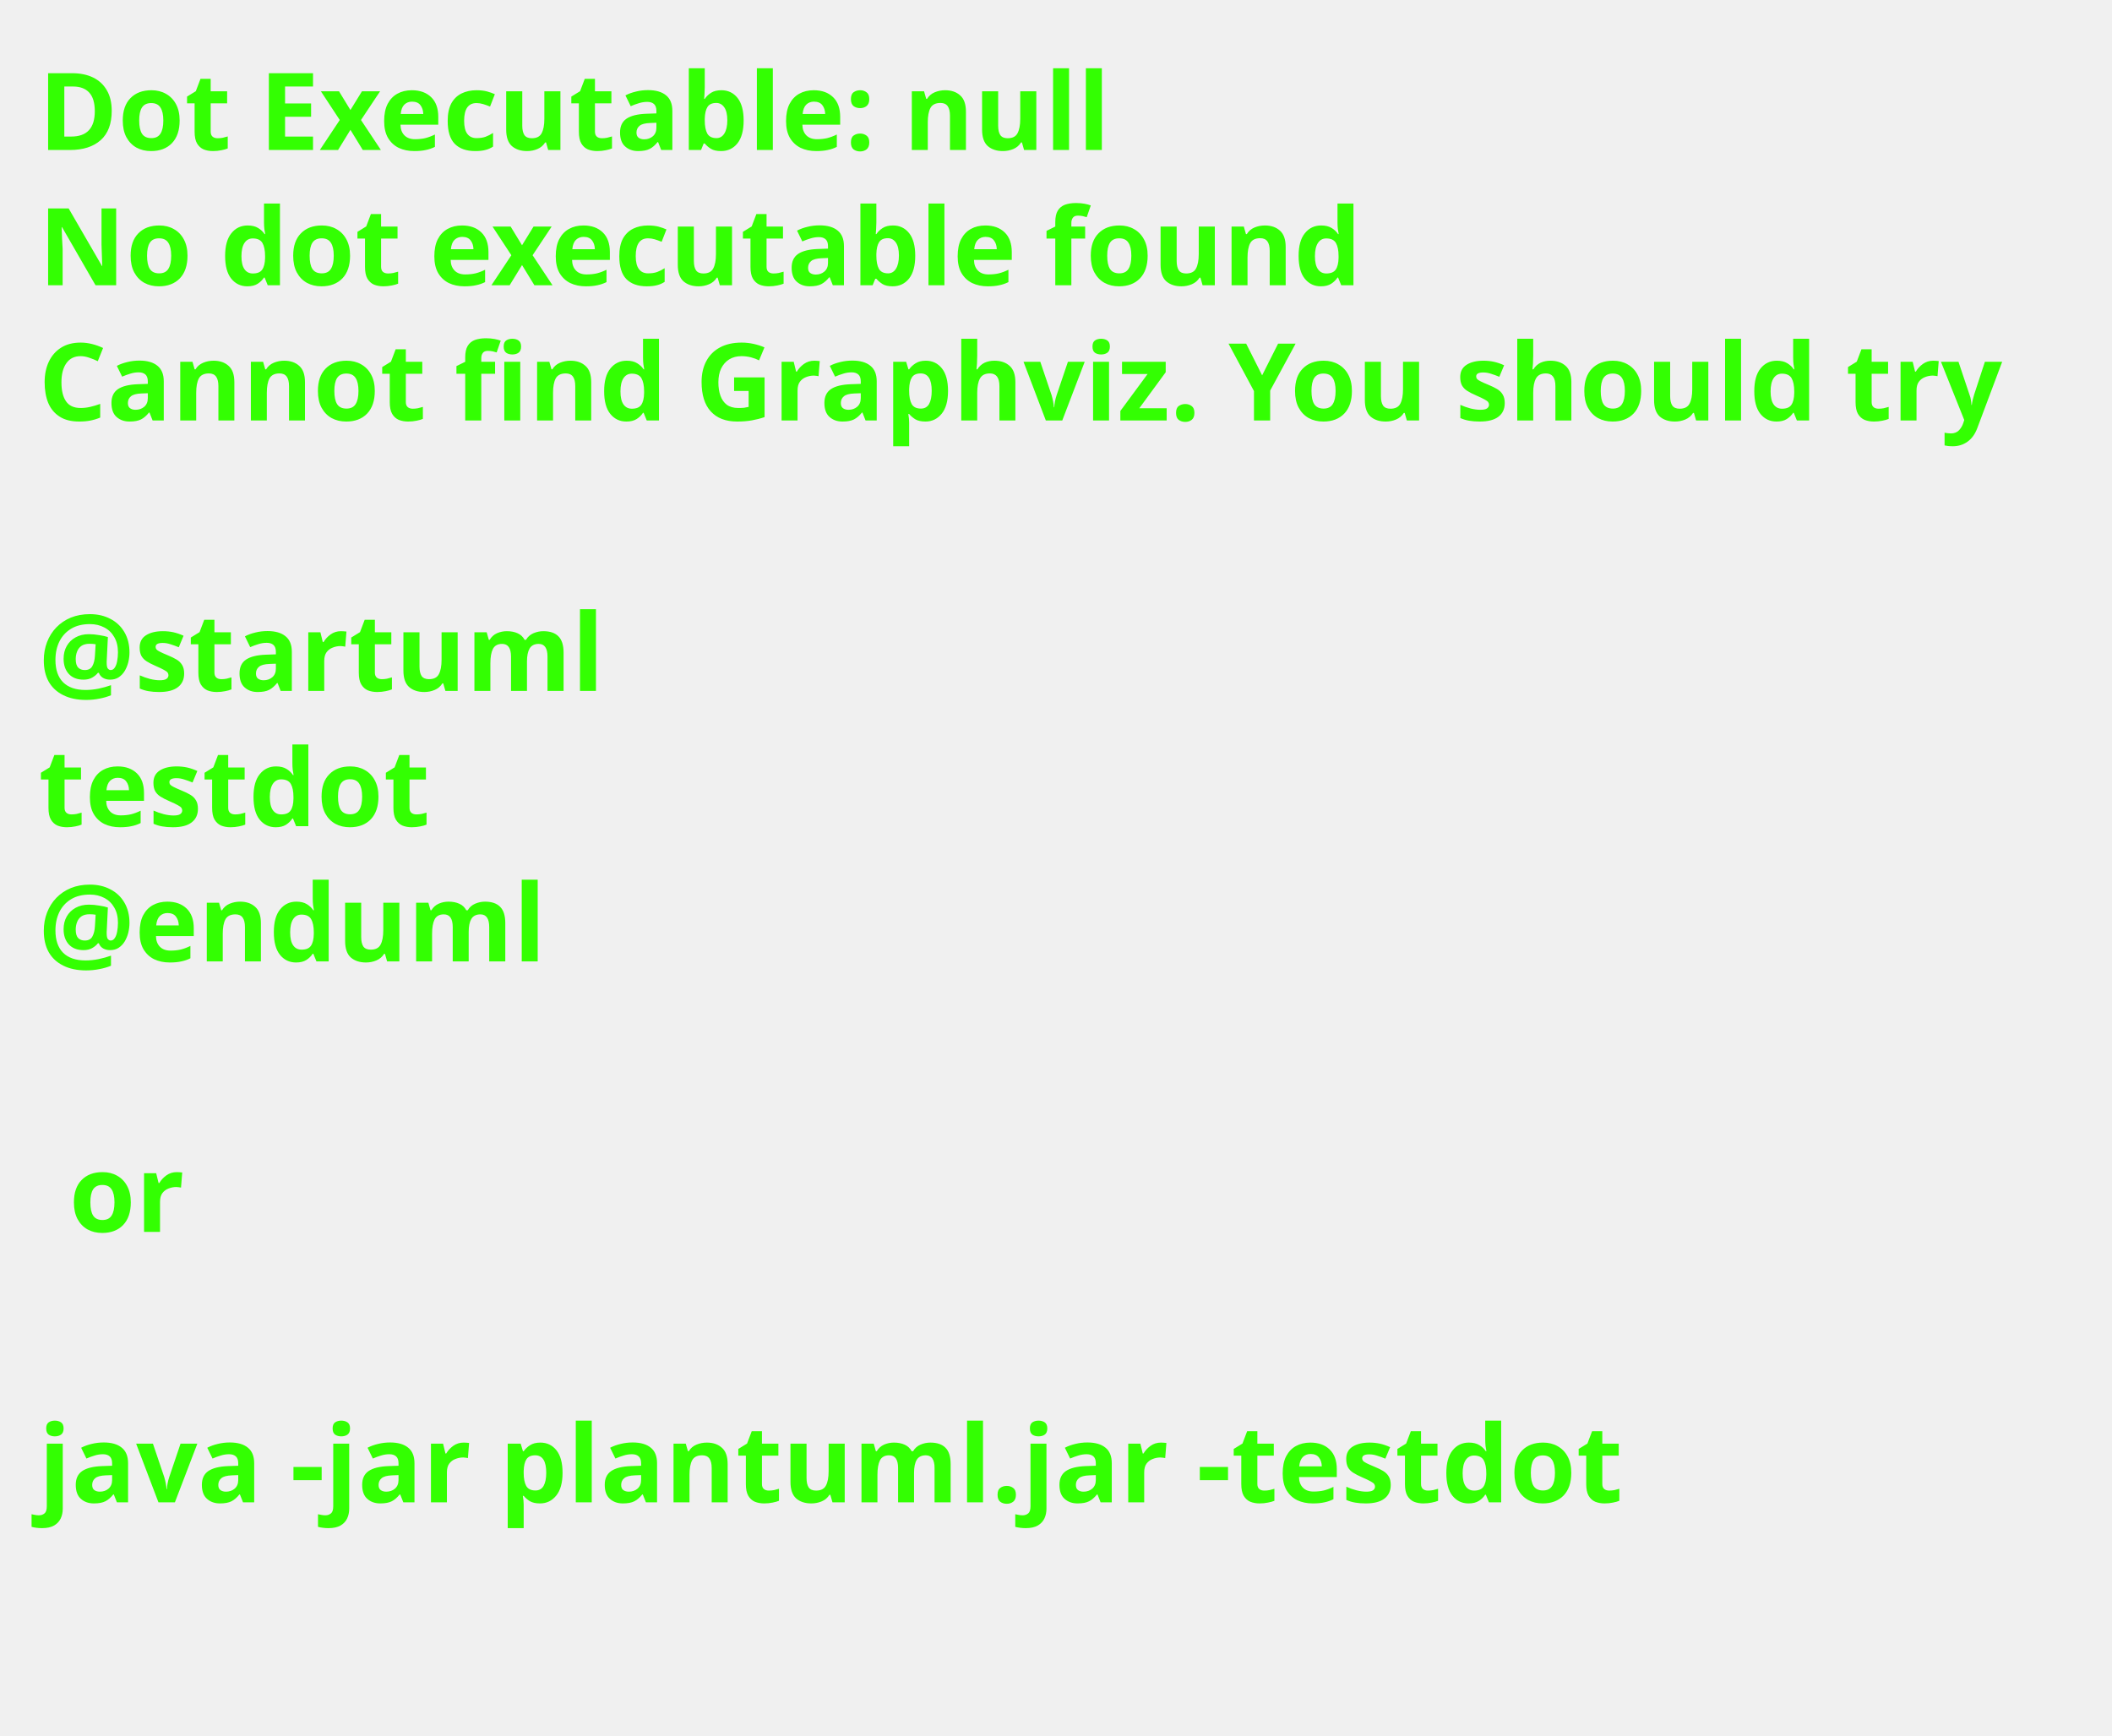
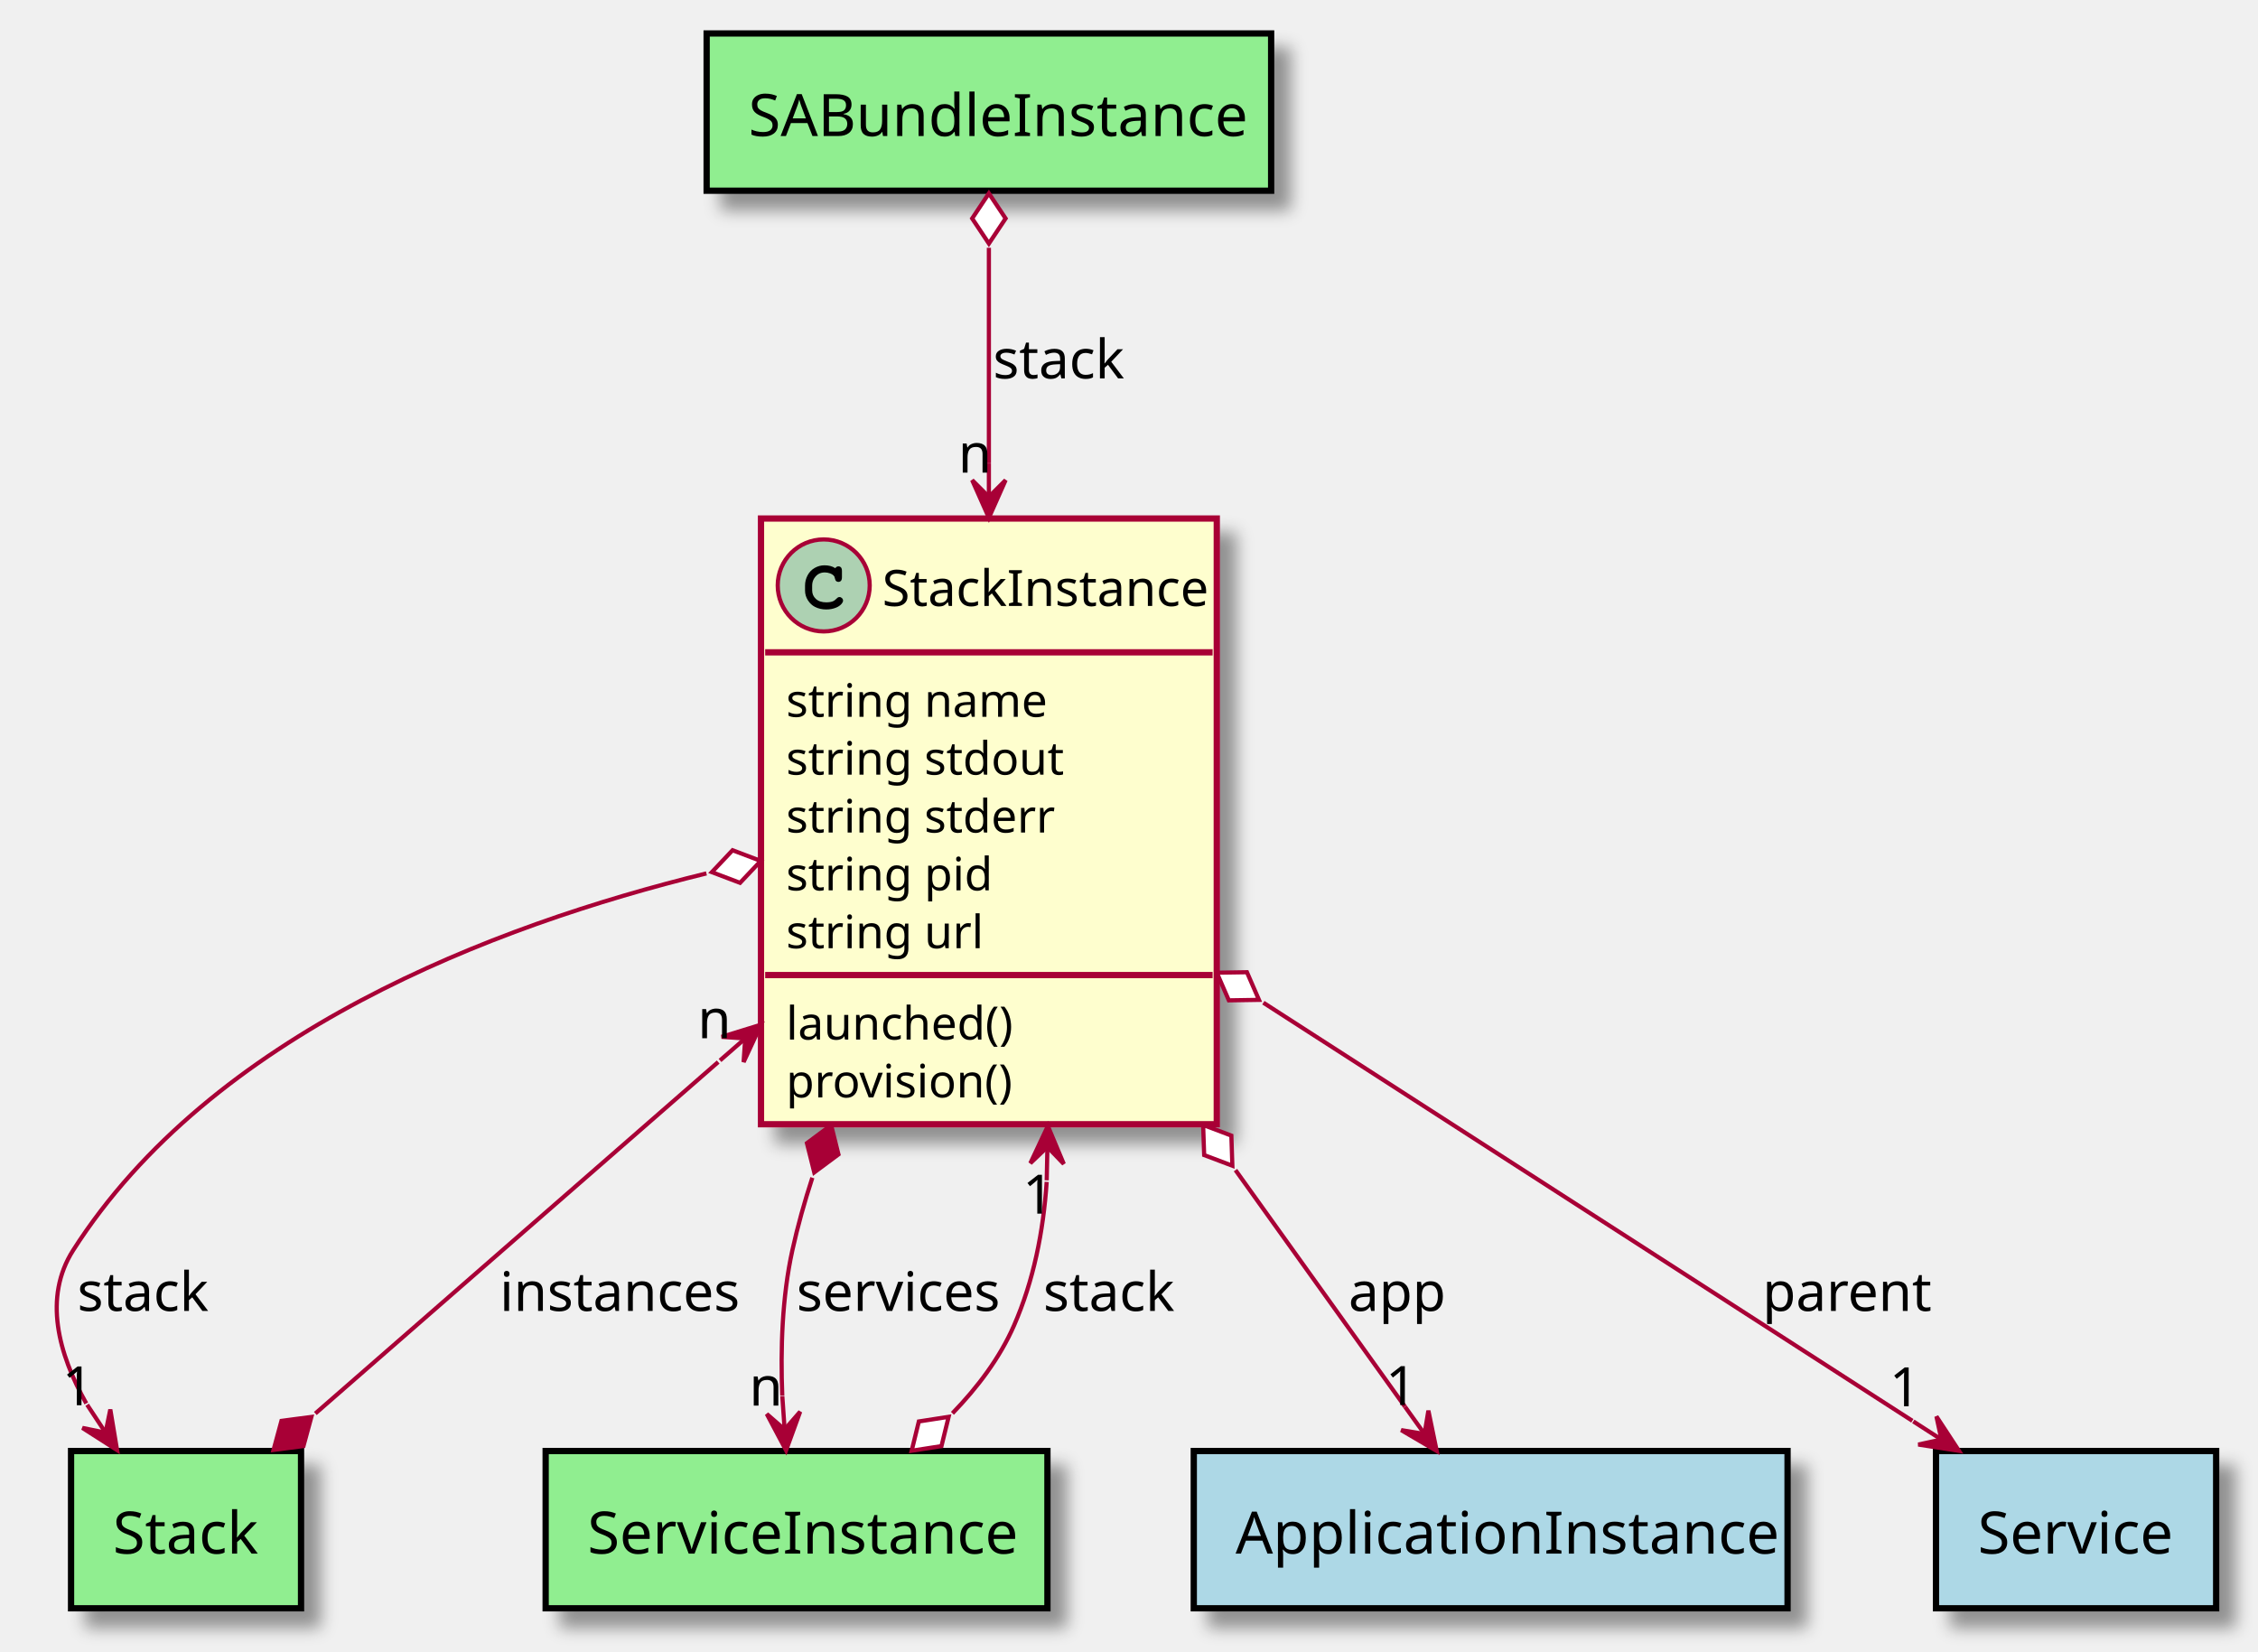
- <svg xmlns="http://www.w3.org/2000/svg" contentScriptType="application/ecmascript" contentStyleType="text/css" height="226px" preserveAspectRatio="none" style="width:275px;height:226px;background:#000000;" version="1.1" viewBox="0 0 275 226" width="275px" zoomAndPan="magnify">
-   <defs />
+ <svg xmlns="http://www.w3.org/2000/svg" contentScriptType="application/ecmascript" contentStyleType="text/css" height="395px" preserveAspectRatio="none" style="width:540px;height:395px;" version="1.1" viewBox="0 0 540 395" width="540px" zoomAndPan="magnify">
+   <defs>
+     <filter height="300%" id="fnxjsran49q0w" width="300%" x="-1" y="-1">
+       <feGaussianBlur result="blurOut" stdDeviation="2.0" />
+       <feColorMatrix in="blurOut" result="blurOut2" type="matrix" values="0 0 0 0 0 0 0 0 0 0 0 0 0 0 0 0 0 0 .4 0" />
+       <feOffset dx="4.0" dy="4.0" in="blurOut2" result="blurOut3" />
+       <feBlend in="SourceGraphic" in2="blurOut3" mode="normal" />
+     </filter>
+   </defs>
  <g>
-     <text fill="#33FF02" font-family="sans-serif" font-size="14" font-weight="bold" lengthAdjust="spacingAndGlyphs" textLength="140" x="5" y="19.533">Dot Executable: null</text>
-     <text fill="#33FF02" font-family="sans-serif" font-size="14" font-weight="bold" lengthAdjust="spacingAndGlyphs" textLength="173" x="5" y="37.143">No dot executable found</text>
-     <text fill="#33FF02" font-family="sans-serif" font-size="14" font-weight="bold" lengthAdjust="spacingAndGlyphs" textLength="258" x="5" y="54.752">Cannot find Graphviz. You should try</text>
-     <text fill="#33FF02" font-family="sans-serif" font-size="14" font-weight="bold" lengthAdjust="spacingAndGlyphs" textLength="0" x="9" y="72.361" />
-     <text fill="#33FF02" font-family="sans-serif" font-size="14" font-weight="bold" lengthAdjust="spacingAndGlyphs" textLength="71" x="5" y="89.971">@startuml</text>
-     <text fill="#33FF02" font-family="sans-serif" font-size="14" font-weight="bold" lengthAdjust="spacingAndGlyphs" textLength="50" x="5" y="107.58">testdot</text>
-     <text fill="#33FF02" font-family="sans-serif" font-size="14" font-weight="bold" lengthAdjust="spacingAndGlyphs" textLength="66" x="5" y="125.189">@enduml</text>
-     <text fill="#33FF02" font-family="sans-serif" font-size="14" font-weight="bold" lengthAdjust="spacingAndGlyphs" textLength="0" x="9" y="142.799" />
-     <text fill="#33FF02" font-family="sans-serif" font-size="14" font-weight="bold" lengthAdjust="spacingAndGlyphs" textLength="15" x="9" y="160.408">or</text>
-     <text fill="#33FF02" font-family="sans-serif" font-size="14" font-weight="bold" lengthAdjust="spacingAndGlyphs" textLength="0" x="9" y="178.018" />
-     <text fill="#33FF02" font-family="sans-serif" font-size="14" font-weight="bold" lengthAdjust="spacingAndGlyphs" textLength="201" x="5" y="195.627">java -jar plantuml.jar -testdot</text>
-     <text fill="#33FF02" font-family="sans-serif" font-size="14" font-weight="bold" lengthAdjust="spacingAndGlyphs" textLength="0" x="9" y="213.236" />
+     <rect fill="#ADD8E6" filter="url(#fnxjsran49q0w)" height="37.609" style="stroke: #000000; stroke-width: 1.5;" width="142" x="285.492" y="347" />
+     <text fill="#000000" font-family="sans-serif" font-size="14" lengthAdjust="spacingAndGlyphs" textLength="122" x="295.492" y="371.533">ApplicationInstance</text>
+     <rect fill="#90EE90" filter="url(#fnxjsran49q0w)" height="37.609" style="stroke: #000000; stroke-width: 1.5;" width="55" x="16.992" y="347" />
+     <text fill="#000000" font-family="sans-serif" font-size="14" lengthAdjust="spacingAndGlyphs" textLength="35" x="26.992" y="371.533">Stack</text>
+     <rect fill="#90EE90" filter="url(#fnxjsran49q0w)" height="37.609" style="stroke: #000000; stroke-width: 1.5;" width="120" x="130.492" y="347" />
+     <text fill="#000000" font-family="sans-serif" font-size="14" lengthAdjust="spacingAndGlyphs" textLength="100" x="140.492" y="371.533">ServiceInstance</text>
+     <rect fill="#ADD8E6" filter="url(#fnxjsran49q0w)" height="37.609" style="stroke: #000000; stroke-width: 1.5;" width="67" x="462.992" y="347" />
+     <text fill="#000000" font-family="sans-serif" font-size="14" lengthAdjust="spacingAndGlyphs" textLength="47" x="472.992" y="371.533">Service</text>
+     <rect fill="#90EE90" filter="url(#fnxjsran49q0w)" height="37.609" style="stroke: #000000; stroke-width: 1.5;" width="135" x="168.992" y="8" />
+     <text fill="#000000" font-family="sans-serif" font-size="14" lengthAdjust="spacingAndGlyphs" textLength="115" x="178.992" y="32.533">SABundleInstance</text>
+     <rect fill="#FEFECE" filter="url(#fnxjsran49q0w)" height="144.852" id="Model" style="stroke: #A80036; stroke-width: 1.5;" width="109" x="181.992" y="124" />
+     <ellipse cx="196.992" cy="140" fill="#ADD1B2" rx="11" ry="11" style="stroke: #A80036; stroke-width: 1.0;" />
+     <path d="M199.758,135.875 Q199.914,135.656 200.102,135.547 Q200.289,135.438 200.508,135.438 Q200.883,135.438 201.117,135.695 Q201.352,135.953 201.352,136.562 L201.352,138.016 Q201.352,138.625 201.117,138.891 Q200.883,139.156 200.508,139.156 Q200.164,139.156 199.961,138.953 Q199.758,138.766 199.649,138.25 Q199.602,137.891 199.414,137.703 Q199.086,137.328 198.477,137.109 Q197.867,136.891 197.242,136.891 Q196.477,136.891 195.844,137.219 Q195.211,137.547 194.719,138.297 Q194.227,139.047 194.227,140.078 L194.227,141.172 Q194.227,142.406 195.117,143.227 Q196.008,144.047 197.602,144.047 Q198.539,144.047 199.195,143.797 Q199.586,143.641 200.008,143.203 Q200.274,142.938 200.422,142.859 Q200.57,142.781 200.774,142.781 Q201.102,142.781 201.359,143.039 Q201.617,143.297 201.617,143.641 Q201.617,143.984 201.274,144.391 Q200.774,144.969 199.977,145.297 Q198.899,145.75 197.602,145.75 Q196.086,145.75 194.883,145.125 Q193.899,144.625 193.211,143.555 Q192.524,142.484 192.524,141.203 L192.524,140.047 Q192.524,138.719 193.141,137.57 Q193.758,136.422 194.852,135.805 Q195.945,135.188 197.18,135.188 Q197.914,135.188 198.563,135.352 Q199.211,135.516 199.758,135.875 Z " />
+     <text fill="#000000" font-family="sans-serif" font-size="12" lengthAdjust="spacingAndGlyphs" textLength="77" x="210.992" y="144.91">StackInstance</text>
+     <line style="stroke: #A80036; stroke-width: 1.5;" x1="182.992" x2="289.992" y1="156" y2="156" />
+     <text fill="#000000" font-family="sans-serif" font-size="11" lengthAdjust="spacingAndGlyphs" textLength="56" x="187.992" y="171.419">string name</text>
+     <text fill="#000000" font-family="sans-serif" font-size="11" lengthAdjust="spacingAndGlyphs" textLength="60" x="187.992" y="185.255">string stdout</text>
+     <text fill="#000000" font-family="sans-serif" font-size="11" lengthAdjust="spacingAndGlyphs" textLength="59" x="187.992" y="199.091">string stderr</text>
+     <text fill="#000000" font-family="sans-serif" font-size="11" lengthAdjust="spacingAndGlyphs" textLength="44" x="187.992" y="212.927">string pid</text>
+     <text fill="#000000" font-family="sans-serif" font-size="11" lengthAdjust="spacingAndGlyphs" textLength="42" x="187.992" y="226.763">string url</text>
+     <line style="stroke: #A80036; stroke-width: 1.5;" x1="182.992" x2="289.992" y1="233.18" y2="233.18" />
+     <text fill="#000000" font-family="sans-serif" font-size="11" lengthAdjust="spacingAndGlyphs" textLength="52" x="187.992" y="248.599">launched()</text>
+     <text fill="#000000" font-family="sans-serif" font-size="11" lengthAdjust="spacingAndGlyphs" textLength="52" x="187.992" y="262.435">provision()</text>
+     <path d="M295.469,279.822 C310.049,300.173 324.709,320.637 336.005,336.404 " fill="none" id="Model-ApplicationInstance" style="stroke: #A80036; stroke-width: 1.0;" />
+     <polygon fill="#A80036" points="343.587,346.986,341.597,337.341,340.675,342.922,335.094,342,343.587,346.986" style="stroke: #A80036; stroke-width: 1.0;" />
+     <line style="stroke: #A80036; stroke-width: 1.0;" x1="340.675" x2="336.016" y1="342.922" y2="336.418" />
+     <polygon fill="#FFFFFF" points="287.731,269.021,287.974,276.228,294.72,278.776,294.477,271.569,287.731,269.021" style="stroke: #A80036; stroke-width: 1.0;" />
+     <text fill="#000000" font-family="sans-serif" font-size="13" lengthAdjust="spacingAndGlyphs" textLength="21" x="322.492" y="313.495">app</text>
+     <text fill="#000000" font-family="sans-serif" font-size="13" lengthAdjust="spacingAndGlyphs" textLength="7" x="331.358" y="335.989">1</text>
+     <path d="M168.943,208.868 C117.69,221.419 50.59,247.181 17.492,299 C10.295,310.268 13.976,323.775 20.637,335.627 " fill="none" id="Model-Stack" style="stroke: #A80036; stroke-width: 1.0;" />
+     <polygon fill="#A80036" points="28,346.783,26.381,337.068,25.246,342.609,19.704,341.474,28,346.783" style="stroke: #A80036; stroke-width: 1.0;" />
+     <line style="stroke: #A80036; stroke-width: 1.0;" x1="25.246" x2="20.839" y1="342.609" y2="335.933" />
+     <polygon fill="#FFFFFF" points="181.934,205.882,175.191,203.327,170.239,208.569,176.982,211.124,181.934,205.882" style="stroke: #A80036; stroke-width: 1.0;" />
+     <text fill="#000000" font-family="sans-serif" font-size="13" lengthAdjust="spacingAndGlyphs" textLength="32" x="18.492" y="313.495">stack</text>
+     <text fill="#000000" font-family="sans-serif" font-size="13" lengthAdjust="spacingAndGlyphs" textLength="7" x="14.877" y="336.056">1</text>
+     <path d="M75.412,338.026 C101.339,315.407 139.234,282.348 171.755,253.976 " fill="none" id="Stack-Model" style="stroke: #A80036; stroke-width: 1.0;" />
+     <polygon fill="#A80036" points="181.986,245.051,172.575,247.953,178.218,248.338,177.833,253.981,181.986,245.051" style="stroke: #A80036; stroke-width: 1.0;" />
+     <line style="stroke: #A80036; stroke-width: 1.0;" x1="178.218" x2="172.19" y1="248.338" y2="253.597" />
+     <polygon fill="#A80036" points="65.422,346.741,72.573,345.81,74.465,338.852,67.314,339.782,65.422,346.741" style="stroke: #A80036; stroke-width: 1.0;" />
+     <text fill="#000000" font-family="sans-serif" font-size="13" lengthAdjust="spacingAndGlyphs" textLength="56" x="119.492" y="313.495">instances</text>
+     <text fill="#000000" font-family="sans-serif" font-size="13" lengthAdjust="spacingAndGlyphs" textLength="7" x="166.829" y="248.284">n</text>
+     <path d="M194.273,281.642 C192.388,287.426 190.76,293.244 189.492,299 C187.03,310.174 186.641,322.671 187.082,333.76 " fill="none" id="Model-ServiceInstance" style="stroke: #A80036; stroke-width: 1.0;" />
+     <polygon fill="#A80036" points="187.991,346.847,191.358,337.591,187.645,341.859,183.377,338.145,187.991,346.847" style="stroke: #A80036; stroke-width: 1.0;" />
+     <line style="stroke: #A80036; stroke-width: 1.0;" x1="187.645" x2="187.09" y1="341.859" y2="333.878" />
+     <polygon fill="#A80036" points="198.769,269.07,192.982,273.373,194.728,280.369,200.515,276.067,198.769,269.07" style="stroke: #A80036; stroke-width: 1.0;" />
+     <text fill="#000000" font-family="sans-serif" font-size="13" lengthAdjust="spacingAndGlyphs" textLength="47" x="190.492" y="313.495">services</text>
+     <text fill="#000000" font-family="sans-serif" font-size="13" lengthAdjust="spacingAndGlyphs" textLength="7" x="179.153" y="336.14">n</text>
+     <path d="M227.777,337.987 C233.762,331.813 239.097,324.755 242.492,317 C247.183,306.285 249.52,294.502 250.312,282.64 " fill="none" id="ServiceInstance-Model" style="stroke: #A80036; stroke-width: 1.0;" />
+     <polygon fill="#A80036" points="250.593,269.266,246.406,278.18,250.489,274.265,254.405,278.348,250.593,269.266" style="stroke: #A80036; stroke-width: 1.0;" />
+     <line style="stroke: #A80036; stroke-width: 1.0;" x1="250.489" x2="250.32" y1="274.265" y2="282.263" />
+     <polygon fill="#FFFFFF" points="218.024,346.935,225.15,345.826,226.867,338.823,219.741,339.931,218.024,346.935" style="stroke: #A80036; stroke-width: 1.0;" />
+     <text fill="#000000" font-family="sans-serif" font-size="13" lengthAdjust="spacingAndGlyphs" textLength="32" x="249.492" y="313.495">stack</text>
+     <text fill="#000000" font-family="sans-serif" font-size="13" lengthAdjust="spacingAndGlyphs" textLength="7" x="244.571" y="290.23">1</text>
+     <path d="M302.13,239.786 C351.07,271.314 416.285,313.329 457.336,339.775 " fill="none" id="Model-Service" style="stroke: #A80036; stroke-width: 1.0;" />
+     <polygon fill="#A80036" points="468.494,346.963,463.094,338.726,464.291,344.255,458.762,345.452,468.494,346.963" style="stroke: #A80036; stroke-width: 1.0;" />
+     <line style="stroke: #A80036; stroke-width: 1.0;" x1="464.291" x2="457.565" y1="344.255" y2="339.922" />
+     <polygon fill="#FFFFFF" points="290.996,232.613,293.874,239.225,301.084,239.112,298.207,232.5,290.996,232.613" style="stroke: #A80036; stroke-width: 1.0;" />
+     <text fill="#000000" font-family="sans-serif" font-size="13" lengthAdjust="spacingAndGlyphs" textLength="36" x="421.492" y="313.495">parent</text>
+     <text fill="#000000" font-family="sans-serif" font-size="13" lengthAdjust="spacingAndGlyphs" textLength="7" x="451.848" y="336.291">1</text>
+     <path d="M236.492,59.258 C236.492,73.989 236.492,92.351 236.492,110.775 " fill="none" id="SABundleInstance-Model" style="stroke: #A80036; stroke-width: 1.0;" />
+     <polygon fill="#A80036" points="236.492,123.822,240.492,114.822,236.492,118.822,232.492,114.822,236.492,123.822" style="stroke: #A80036; stroke-width: 1.0;" />
+     <line style="stroke: #A80036; stroke-width: 1.0;" x1="236.492" x2="236.492" y1="118.822" y2="110.822" />
+     <polygon fill="#FFFFFF" points="236.492,46.244,232.492,52.244,236.492,58.244,240.492,52.244,236.492,46.244" style="stroke: #A80036; stroke-width: 1.0;" />
+     <text fill="#000000" font-family="sans-serif" font-size="13" lengthAdjust="spacingAndGlyphs" textLength="32" x="237.492" y="90.495">stack</text>
+     <text fill="#000000" font-family="sans-serif" font-size="13" lengthAdjust="spacingAndGlyphs" textLength="7" x="229.131" y="113.023">n</text>
  </g>
</svg>
